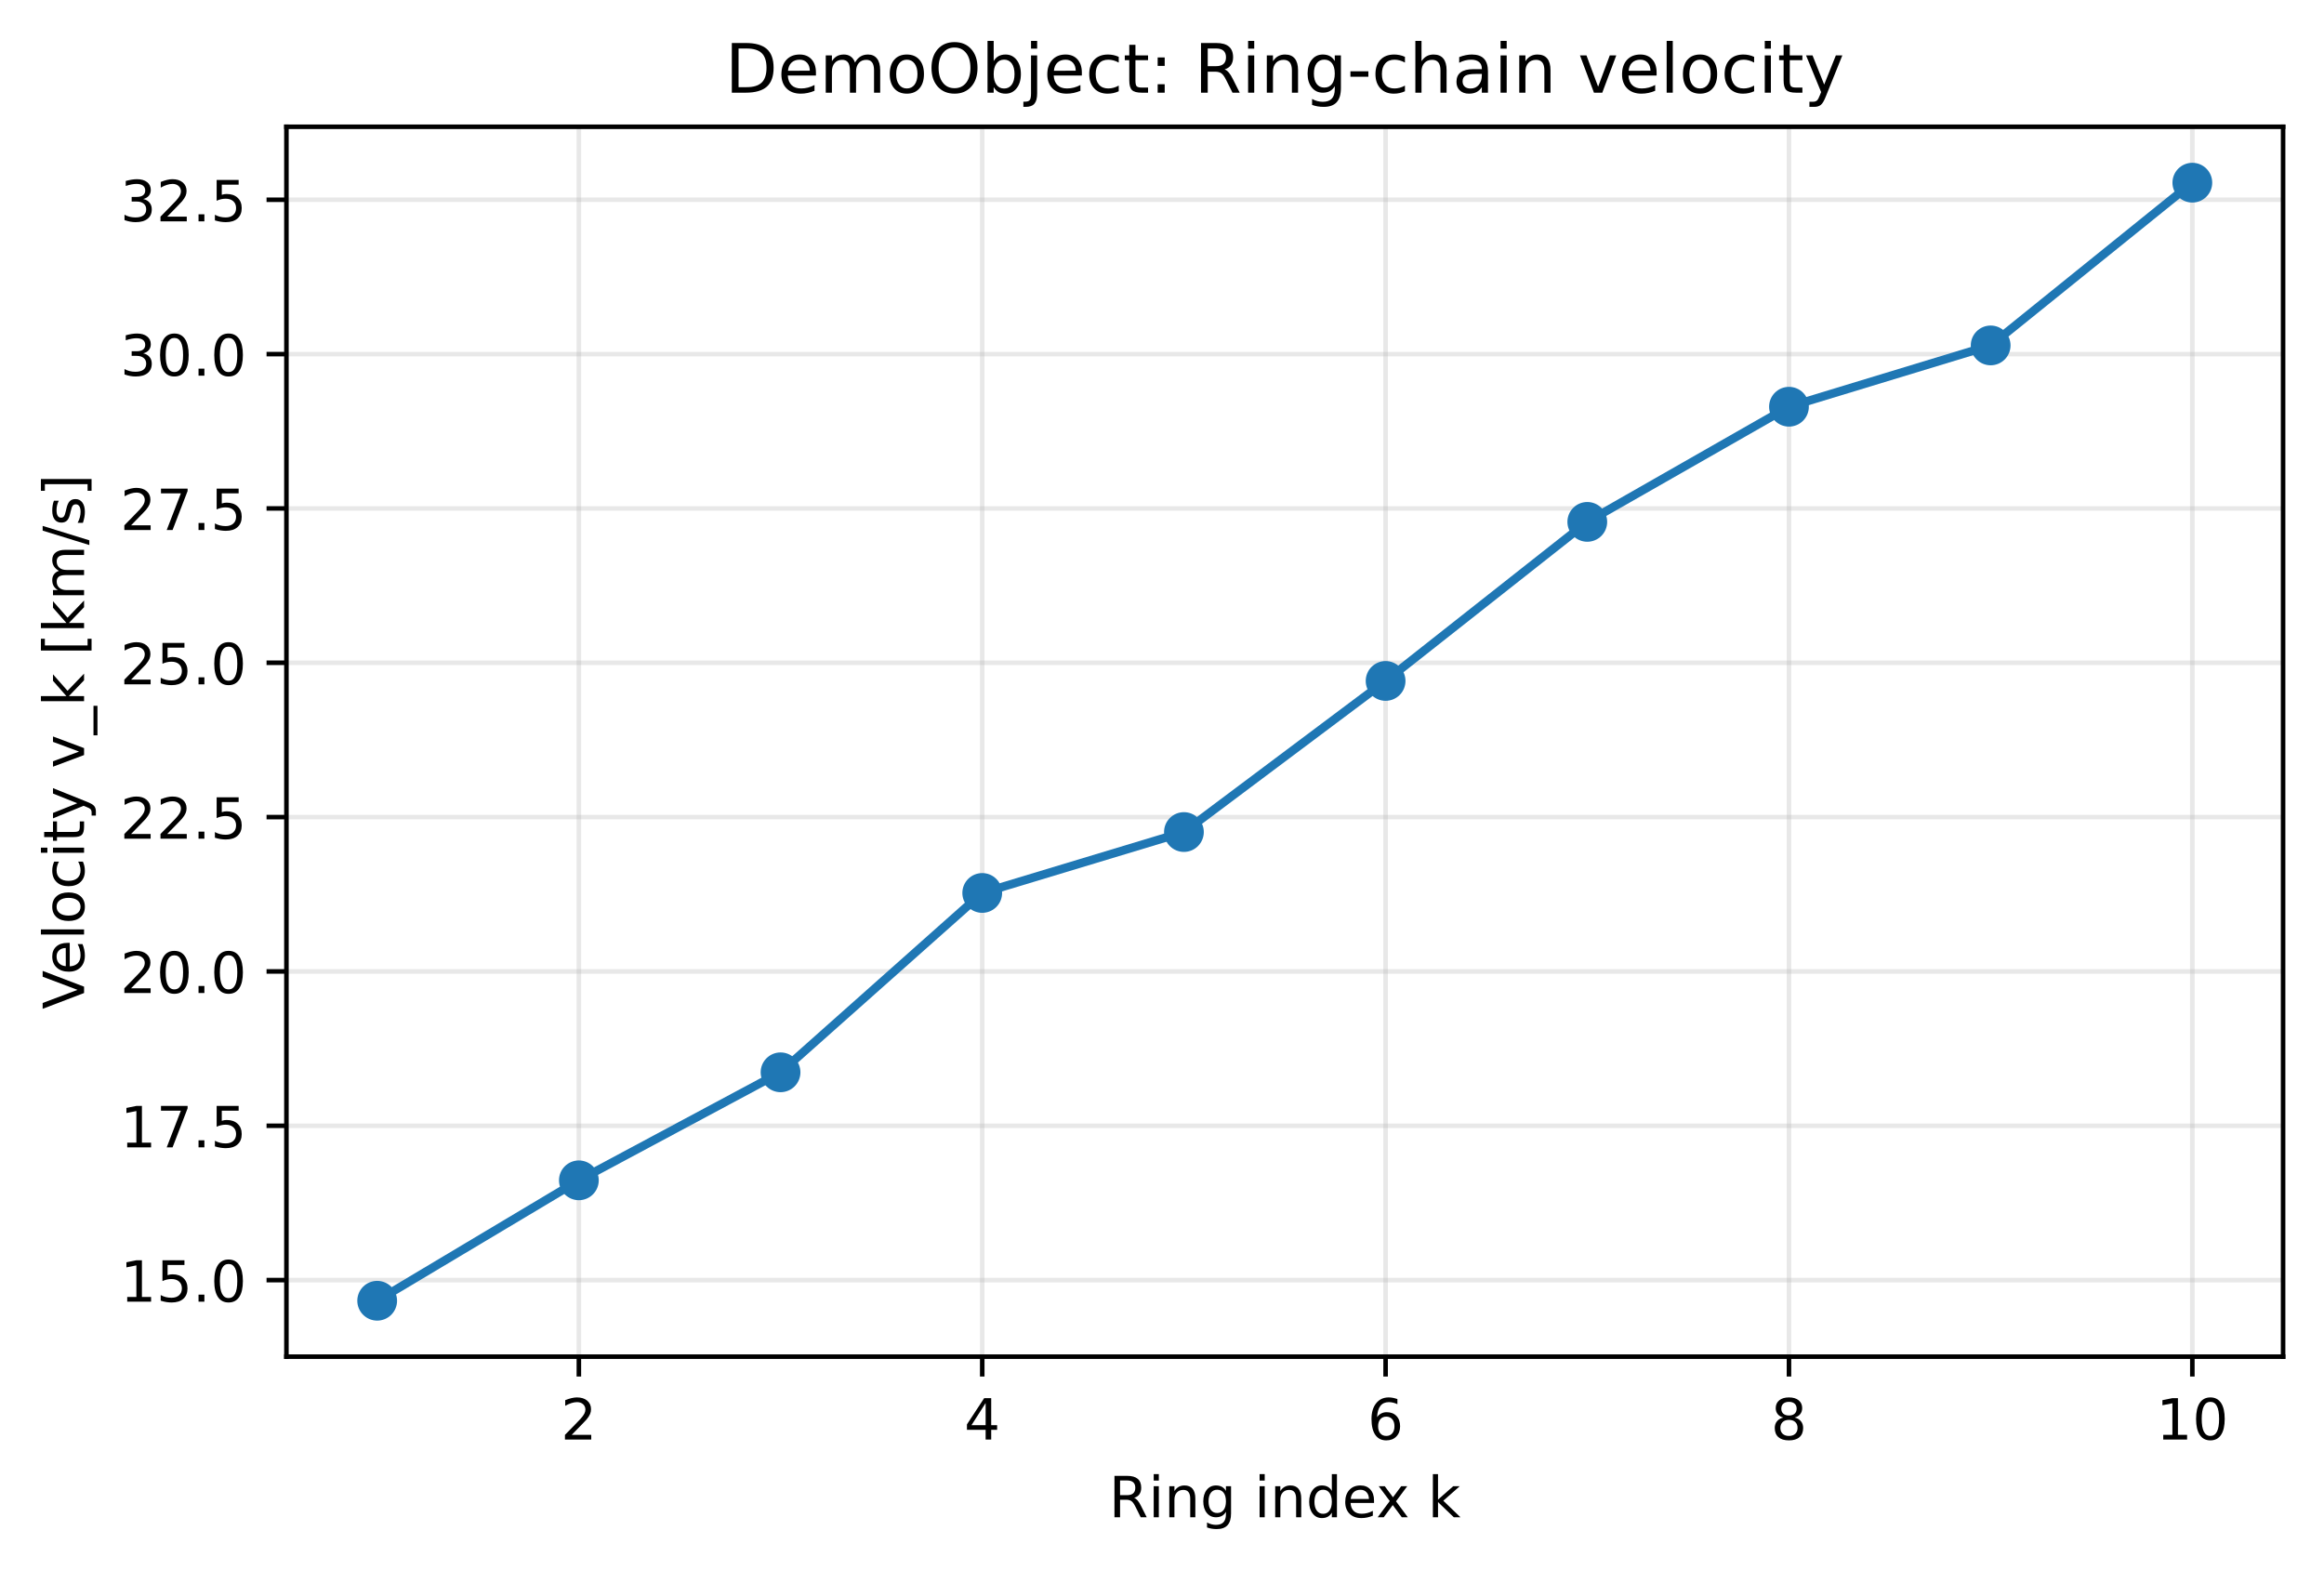
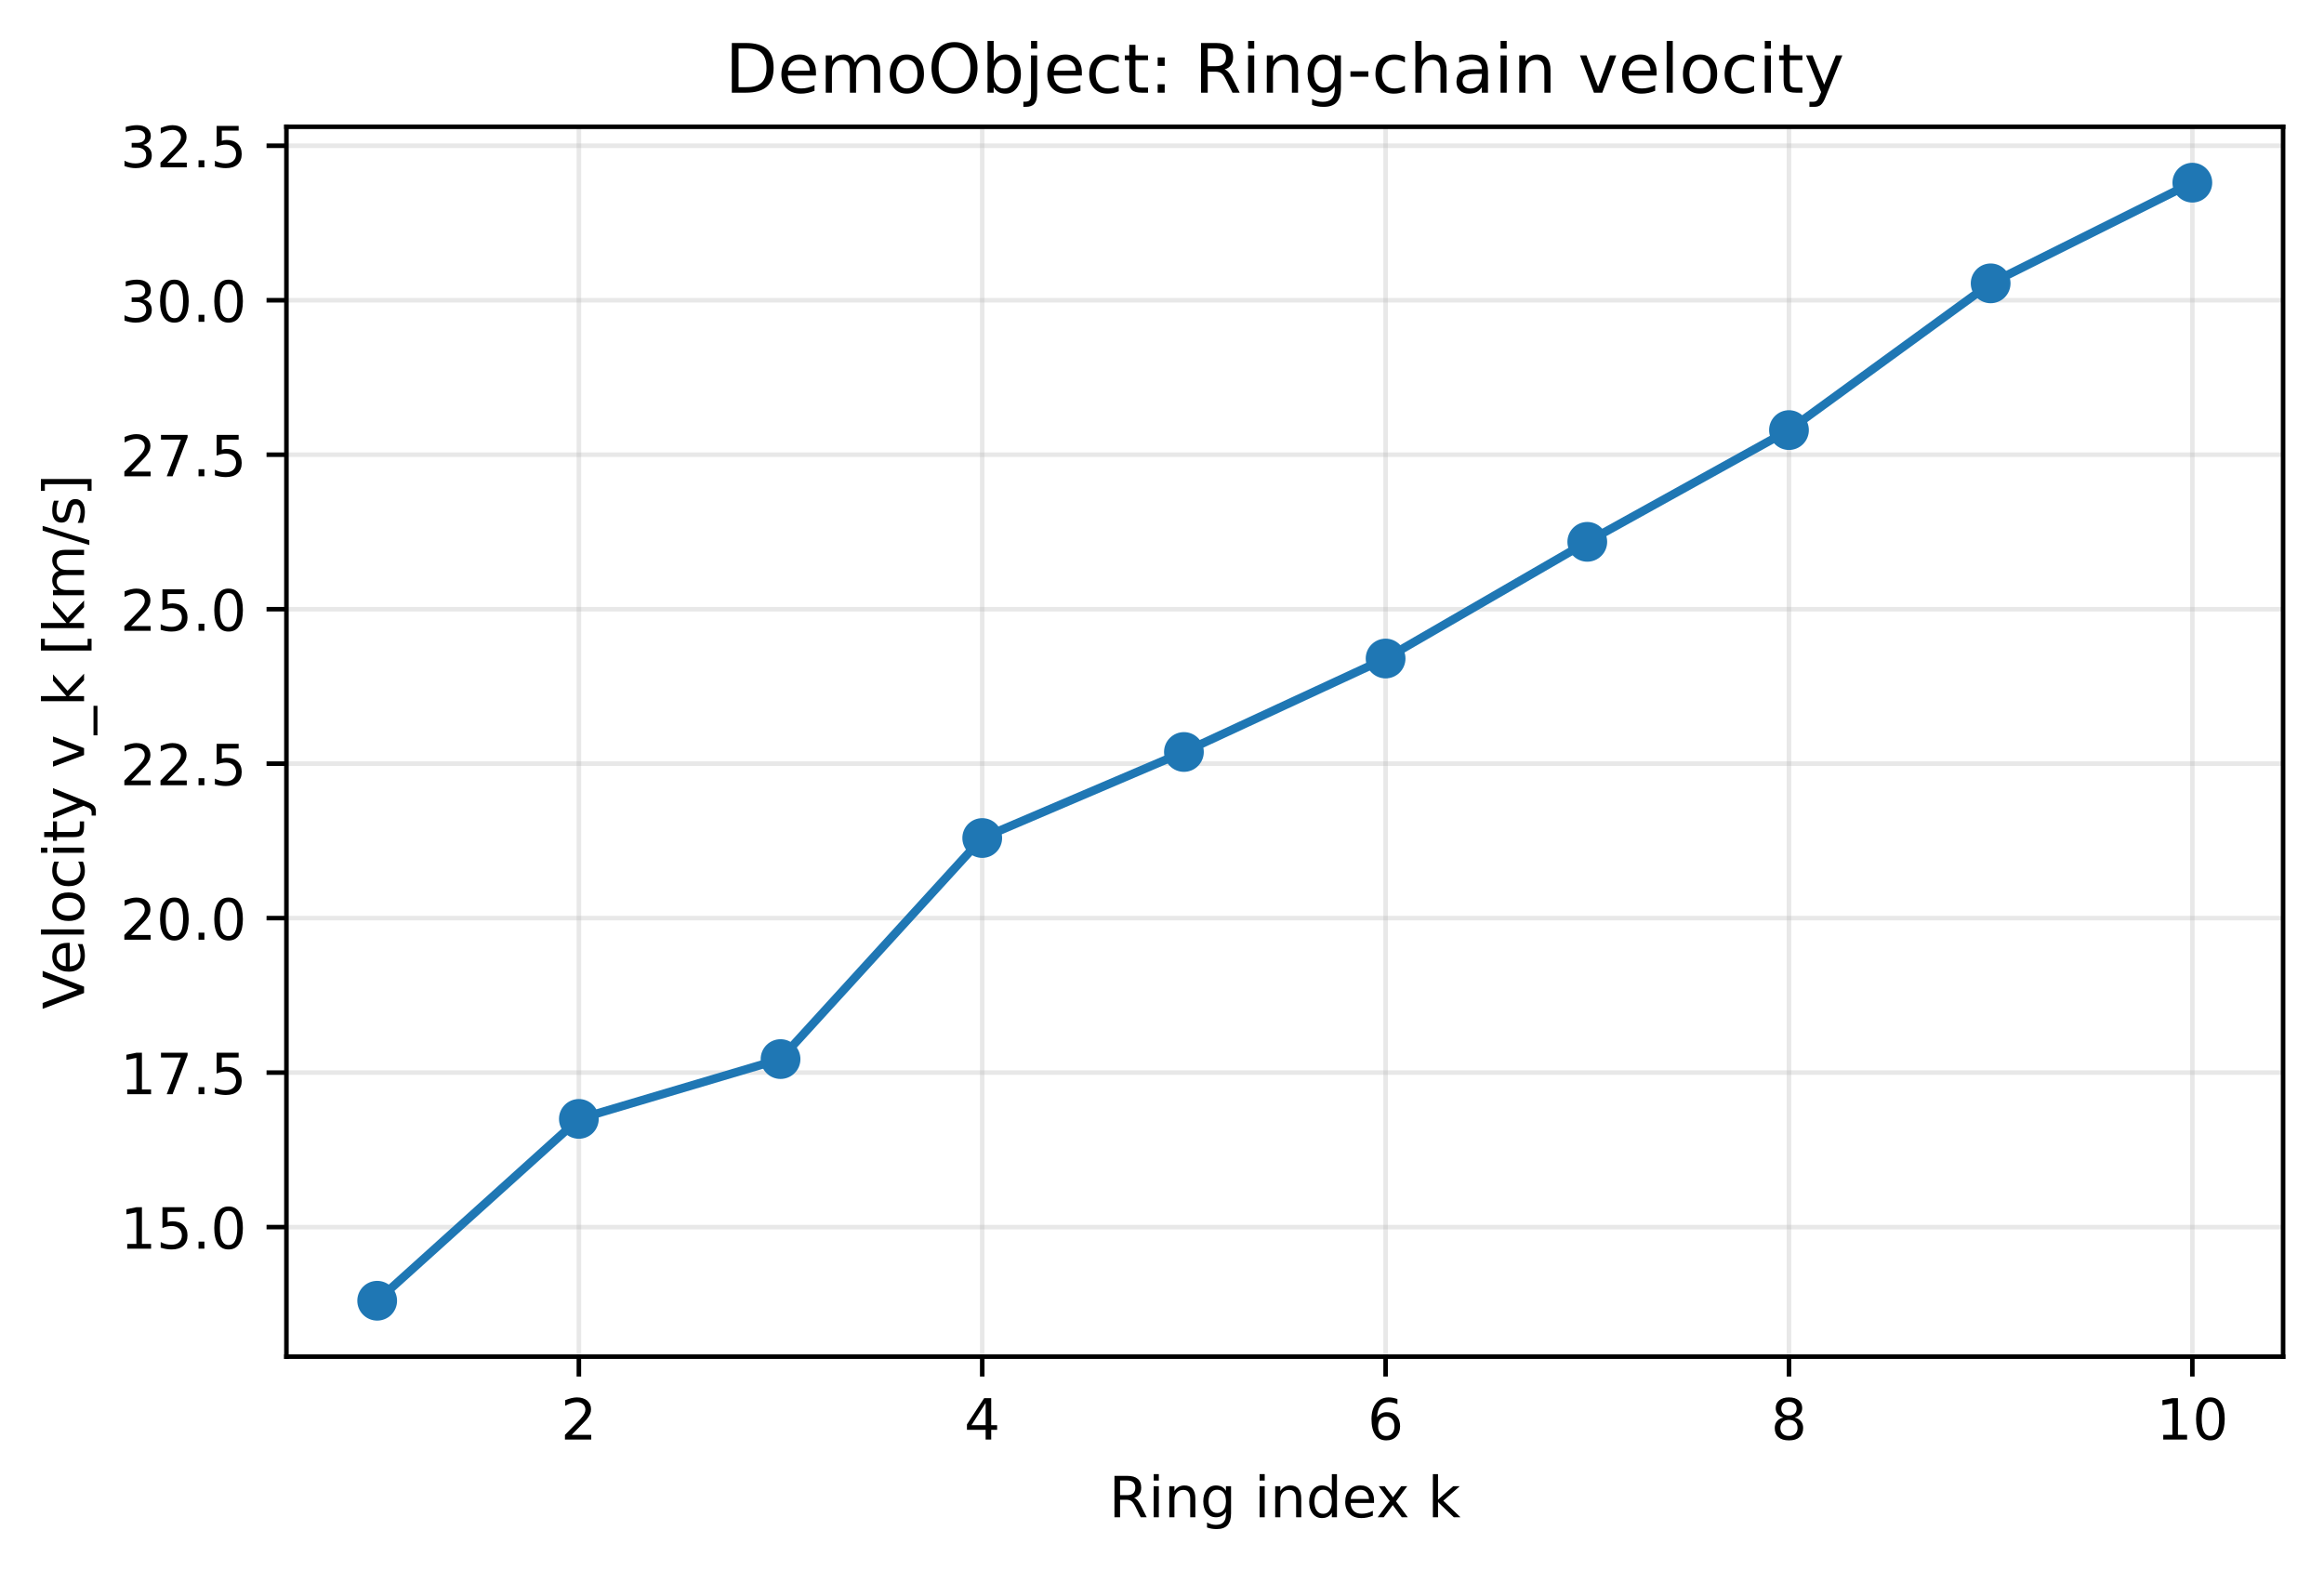
<svg xmlns="http://www.w3.org/2000/svg" xmlns:xlink="http://www.w3.org/1999/xlink" width="409.118pt" height="276.396pt" viewBox="0 0 409.118 276.396" version="1.1">
  <defs>
    <style type="text/css">*{stroke-linejoin: round; stroke-linecap: butt}</style>
  </defs>
  <g id="figure_1">
    <g id="patch_1">
      <path d="M 0 276.396  L 409.118 276.396  L 409.118 0  L 0 0  z " style="fill: #ffffff" />
    </g>
    <g id="axes_1">
      <g id="patch_2">
        <path d="M 50.422 238.84  L 401.918 238.84  L 401.918 22.318  L 50.422 22.318  z " style="fill: #ffffff" />
      </g>
      <g id="matplotlib.axis_1">
        <g id="xtick_1">
          <g id="line2d_1">
-             <path d="M 101.904 238.84  L 101.904 22.318  " clip-path="url(#p1bf264398e)" style="fill: none; stroke: #b0b0b0; stroke-opacity: 0.3; stroke-width: 0.8; stroke-linecap: square" />
+             <path d="M 101.904 238.84  L 101.904 22.318  " clip-path="url(#p5d06580d27)" style="fill: none; stroke: #b0b0b0; stroke-opacity: 0.3; stroke-width: 0.8; stroke-linecap: square" />
          </g>
          <g id="line2d_2">
            <defs>
-               <path id="m120fc970b2" d="M 0 0  L 0 3.5  " style="stroke: #000000; stroke-width: 0.8" />
+               <path id="mce40ce41ca" d="M 0 0  L 0 3.5  " style="stroke: #000000; stroke-width: 0.8" />
            </defs>
            <g>
-               <use xlink:href="#m120fc970b2" x="101.904" y="238.84" style="stroke: #000000; stroke-width: 0.8" />
+               <use xlink:href="#mce40ce41ca" x="101.904" y="238.84" style="stroke: #000000; stroke-width: 0.8" />
            </g>
          </g>
          <g id="text_1">
            <g transform="translate(98.72237 253.4381) scale(0.1 -0.1)">
              <defs>
                <path id="DejaVuSans-32" d="M 1228 531  L 3431 531  L 3431 0  L 469 0  L 469 531  Q 828 903 1448 1529  Q 2069 2156 2228 2338  Q 2531 2678 2651 2914  Q 2772 3150 2772 3378  Q 2772 3750 2511 3984  Q 2250 4219 1831 4219  Q 1534 4219 1204 4116  Q 875 4013 500 3803  L 500 4441  Q 881 4594 1212 4672  Q 1544 4750 1819 4750  Q 2544 4750 2975 4387  Q 3406 4025 3406 3419  Q 3406 3131 3298 2873  Q 3191 2616 2906 2266  Q 2828 2175 2409 1742  Q 1991 1309 1228 531  z " transform="scale(0.015625)" />
              </defs>
              <use xlink:href="#DejaVuSans-32" />
            </g>
          </g>
        </g>
        <g id="xtick_2">
          <g id="line2d_3">
-             <path d="M 172.913 238.84  L 172.913 22.318  " clip-path="url(#p1bf264398e)" style="fill: none; stroke: #b0b0b0; stroke-opacity: 0.3; stroke-width: 0.8; stroke-linecap: square" />
+             <path d="M 172.913 238.84  L 172.913 22.318  " clip-path="url(#p5d06580d27)" style="fill: none; stroke: #b0b0b0; stroke-opacity: 0.3; stroke-width: 0.8; stroke-linecap: square" />
          </g>
          <g id="line2d_4">
            <g>
-               <use xlink:href="#m120fc970b2" x="172.913" y="238.84" style="stroke: #000000; stroke-width: 0.8" />
+               <use xlink:href="#mce40ce41ca" x="172.913" y="238.84" style="stroke: #000000; stroke-width: 0.8" />
            </g>
          </g>
          <g id="text_2">
            <g transform="translate(169.7317 253.4381) scale(0.1 -0.1)">
              <defs>
                <path id="DejaVuSans-34" d="M 2419 4116  L 825 1625  L 2419 1625  L 2419 4116  z M 2253 4666  L 3047 4666  L 3047 1625  L 3713 1625  L 3713 1100  L 3047 1100  L 3047 0  L 2419 0  L 2419 1100  L 313 1100  L 313 1709  L 2253 4666  z " transform="scale(0.015625)" />
              </defs>
              <use xlink:href="#DejaVuSans-34" />
            </g>
          </g>
        </g>
        <g id="xtick_3">
          <g id="line2d_5">
-             <path d="M 243.922 238.84  L 243.922 22.318  " clip-path="url(#p1bf264398e)" style="fill: none; stroke: #b0b0b0; stroke-opacity: 0.3; stroke-width: 0.8; stroke-linecap: square" />
+             <path d="M 243.922 238.84  L 243.922 22.318  " clip-path="url(#p5d06580d27)" style="fill: none; stroke: #b0b0b0; stroke-opacity: 0.3; stroke-width: 0.8; stroke-linecap: square" />
          </g>
          <g id="line2d_6">
            <g>
-               <use xlink:href="#m120fc970b2" x="243.922" y="238.84" style="stroke: #000000; stroke-width: 0.8" />
+               <use xlink:href="#mce40ce41ca" x="243.922" y="238.84" style="stroke: #000000; stroke-width: 0.8" />
            </g>
          </g>
          <g id="text_3">
            <g transform="translate(240.741 253.4381) scale(0.1 -0.1)">
              <defs>
                <path id="DejaVuSans-36" d="M 2113 2584  Q 1688 2584 1439 2293  Q 1191 2003 1191 1497  Q 1191 994 1439 701  Q 1688 409 2113 409  Q 2538 409 2786 701  Q 3034 994 3034 1497  Q 3034 2003 2786 2293  Q 2538 2584 2113 2584  z M 3366 4563  L 3366 3988  Q 3128 4100 2886 4159  Q 2644 4219 2406 4219  Q 1781 4219 1451 3797  Q 1122 3375 1075 2522  Q 1259 2794 1537 2939  Q 1816 3084 2150 3084  Q 2853 3084 3261 2657  Q 3669 2231 3669 1497  Q 3669 778 3244 343  Q 2819 -91 2113 -91  Q 1303 -91 875 529  Q 447 1150 447 2328  Q 447 3434 972 4092  Q 1497 4750 2381 4750  Q 2619 4750 2861 4703  Q 3103 4656 3366 4563  z " transform="scale(0.015625)" />
              </defs>
              <use xlink:href="#DejaVuSans-36" />
            </g>
          </g>
        </g>
        <g id="xtick_4">
          <g id="line2d_7">
-             <path d="M 314.932 238.84  L 314.932 22.318  " clip-path="url(#p1bf264398e)" style="fill: none; stroke: #b0b0b0; stroke-opacity: 0.3; stroke-width: 0.8; stroke-linecap: square" />
+             <path d="M 314.932 238.84  L 314.932 22.318  " clip-path="url(#p5d06580d27)" style="fill: none; stroke: #b0b0b0; stroke-opacity: 0.3; stroke-width: 0.8; stroke-linecap: square" />
          </g>
          <g id="line2d_8">
            <g>
-               <use xlink:href="#m120fc970b2" x="314.932" y="238.84" style="stroke: #000000; stroke-width: 0.8" />
+               <use xlink:href="#mce40ce41ca" x="314.932" y="238.84" style="stroke: #000000; stroke-width: 0.8" />
            </g>
          </g>
          <g id="text_4">
            <g transform="translate(311.7503 253.4381) scale(0.1 -0.1)">
              <defs>
                <path id="DejaVuSans-38" d="M 2034 2216  Q 1584 2216 1326 1975  Q 1069 1734 1069 1313  Q 1069 891 1326 650  Q 1584 409 2034 409  Q 2484 409 2743 651  Q 3003 894 3003 1313  Q 3003 1734 2745 1975  Q 2488 2216 2034 2216  z M 1403 2484  Q 997 2584 770 2862  Q 544 3141 544 3541  Q 544 4100 942 4425  Q 1341 4750 2034 4750  Q 2731 4750 3128 4425  Q 3525 4100 3525 3541  Q 3525 3141 3298 2862  Q 3072 2584 2669 2484  Q 3125 2378 3379 2068  Q 3634 1759 3634 1313  Q 3634 634 3220 271  Q 2806 -91 2034 -91  Q 1263 -91 848 271  Q 434 634 434 1313  Q 434 1759 690 2068  Q 947 2378 1403 2484  z M 1172 3481  Q 1172 3119 1398 2916  Q 1625 2713 2034 2713  Q 2441 2713 2670 2916  Q 2900 3119 2900 3481  Q 2900 3844 2670 4047  Q 2441 4250 2034 4250  Q 1625 4250 1398 4047  Q 1172 3844 1172 3481  z " transform="scale(0.015625)" />
              </defs>
              <use xlink:href="#DejaVuSans-38" />
            </g>
          </g>
        </g>
        <g id="xtick_5">
          <g id="line2d_9">
-             <path d="M 385.941 238.84  L 385.941 22.318  " clip-path="url(#p1bf264398e)" style="fill: none; stroke: #b0b0b0; stroke-opacity: 0.3; stroke-width: 0.8; stroke-linecap: square" />
+             <path d="M 385.941 238.84  L 385.941 22.318  " clip-path="url(#p5d06580d27)" style="fill: none; stroke: #b0b0b0; stroke-opacity: 0.3; stroke-width: 0.8; stroke-linecap: square" />
          </g>
          <g id="line2d_10">
            <g>
-               <use xlink:href="#m120fc970b2" x="385.941" y="238.84" style="stroke: #000000; stroke-width: 0.8" />
+               <use xlink:href="#mce40ce41ca" x="385.941" y="238.84" style="stroke: #000000; stroke-width: 0.8" />
            </g>
          </g>
          <g id="text_5">
            <g transform="translate(379.5783 253.4381) scale(0.1 -0.1)">
              <defs>
                <path id="DejaVuSans-31" d="M 794 531  L 1825 531  L 1825 4091  L 703 3866  L 703 4441  L 1819 4666  L 2450 4666  L 2450 531  L 3481 531  L 3481 0  L 794 0  L 794 531  z " transform="scale(0.015625)" />
                <path id="DejaVuSans-30" d="M 2034 4250  Q 1547 4250 1301 3770  Q 1056 3291 1056 2328  Q 1056 1369 1301 889  Q 1547 409 2034 409  Q 2525 409 2770 889  Q 3016 1369 3016 2328  Q 3016 3291 2770 3770  Q 2525 4250 2034 4250  z M 2034 4750  Q 2819 4750 3233 4129  Q 3647 3509 3647 2328  Q 3647 1150 3233 529  Q 2819 -91 2034 -91  Q 1250 -91 836 529  Q 422 1150 422 2328  Q 422 3509 836 4129  Q 1250 4750 2034 4750  z " transform="scale(0.015625)" />
              </defs>
              <use xlink:href="#DejaVuSans-31" />
              <use xlink:href="#DejaVuSans-30" transform="translate(63.62305 0)" />
            </g>
          </g>
        </g>
        <g id="text_6">
          <g transform="translate(195.2098 267.1163) scale(0.1 -0.1)">
            <defs>
              <path id="DejaVuSans-52" d="M 2841 2188  Q 3044 2119 3236 1894  Q 3428 1669 3622 1275  L 4263 0  L 3584 0  L 2988 1197  Q 2756 1666 2539 1819  Q 2322 1972 1947 1972  L 1259 1972  L 1259 0  L 628 0  L 628 4666  L 2053 4666  Q 2853 4666 3247 4331  Q 3641 3997 3641 3322  Q 3641 2881 3436 2590  Q 3231 2300 2841 2188  z M 1259 4147  L 1259 2491  L 2053 2491  Q 2509 2491 2742 2702  Q 2975 2913 2975 3322  Q 2975 3731 2742 3939  Q 2509 4147 2053 4147  L 1259 4147  z " transform="scale(0.015625)" />
              <path id="DejaVuSans-69" d="M 603 3500  L 1178 3500  L 1178 0  L 603 0  L 603 3500  z M 603 4863  L 1178 4863  L 1178 4134  L 603 4134  L 603 4863  z " transform="scale(0.015625)" />
              <path id="DejaVuSans-6e" d="M 3513 2113  L 3513 0  L 2938 0  L 2938 2094  Q 2938 2591 2744 2837  Q 2550 3084 2163 3084  Q 1697 3084 1428 2787  Q 1159 2491 1159 1978  L 1159 0  L 581 0  L 581 3500  L 1159 3500  L 1159 2956  Q 1366 3272 1645 3428  Q 1925 3584 2291 3584  Q 2894 3584 3203 3211  Q 3513 2838 3513 2113  z " transform="scale(0.015625)" />
              <path id="DejaVuSans-67" d="M 2906 1791  Q 2906 2416 2648 2759  Q 2391 3103 1925 3103  Q 1463 3103 1205 2759  Q 947 2416 947 1791  Q 947 1169 1205 825  Q 1463 481 1925 481  Q 2391 481 2648 825  Q 2906 1169 2906 1791  z M 3481 434  Q 3481 -459 3084 -895  Q 2688 -1331 1869 -1331  Q 1566 -1331 1297 -1286  Q 1028 -1241 775 -1147  L 775 -588  Q 1028 -725 1275 -790  Q 1522 -856 1778 -856  Q 2344 -856 2625 -561  Q 2906 -266 2906 331  L 2906 616  Q 2728 306 2450 153  Q 2172 0 1784 0  Q 1141 0 747 490  Q 353 981 353 1791  Q 353 2603 747 3093  Q 1141 3584 1784 3584  Q 2172 3584 2450 3431  Q 2728 3278 2906 2969  L 2906 3500  L 3481 3500  L 3481 434  z " transform="scale(0.015625)" />
              <path id="DejaVuSans-20" transform="scale(0.015625)" />
              <path id="DejaVuSans-64" d="M 2906 2969  L 2906 4863  L 3481 4863  L 3481 0  L 2906 0  L 2906 525  Q 2725 213 2448 61  Q 2172 -91 1784 -91  Q 1150 -91 751 415  Q 353 922 353 1747  Q 353 2572 751 3078  Q 1150 3584 1784 3584  Q 2172 3584 2448 3432  Q 2725 3281 2906 2969  z M 947 1747  Q 947 1113 1208 752  Q 1469 391 1925 391  Q 2381 391 2643 752  Q 2906 1113 2906 1747  Q 2906 2381 2643 2742  Q 2381 3103 1925 3103  Q 1469 3103 1208 2742  Q 947 2381 947 1747  z " transform="scale(0.015625)" />
              <path id="DejaVuSans-65" d="M 3597 1894  L 3597 1613  L 953 1613  Q 991 1019 1311 708  Q 1631 397 2203 397  Q 2534 397 2845 478  Q 3156 559 3463 722  L 3463 178  Q 3153 47 2828 -22  Q 2503 -91 2169 -91  Q 1331 -91 842 396  Q 353 884 353 1716  Q 353 2575 817 3079  Q 1281 3584 2069 3584  Q 2775 3584 3186 3129  Q 3597 2675 3597 1894  z M 3022 2063  Q 3016 2534 2758 2815  Q 2500 3097 2075 3097  Q 1594 3097 1305 2825  Q 1016 2553 972 2059  L 3022 2063  z " transform="scale(0.015625)" />
              <path id="DejaVuSans-78" d="M 3513 3500  L 2247 1797  L 3578 0  L 2900 0  L 1881 1375  L 863 0  L 184 0  L 1544 1831  L 300 3500  L 978 3500  L 1906 2253  L 2834 3500  L 3513 3500  z " transform="scale(0.015625)" />
              <path id="DejaVuSans-6b" d="M 581 4863  L 1159 4863  L 1159 1991  L 2875 3500  L 3609 3500  L 1753 1863  L 3688 0  L 2938 0  L 1159 1709  L 1159 0  L 581 0  L 581 4863  z " transform="scale(0.015625)" />
            </defs>
            <use xlink:href="#DejaVuSans-52" />
            <use xlink:href="#DejaVuSans-69" transform="translate(69.48242 0)" />
            <use xlink:href="#DejaVuSans-6e" transform="translate(97.26562 0)" />
            <use xlink:href="#DejaVuSans-67" transform="translate(160.6445 0)" />
            <use xlink:href="#DejaVuSans-20" transform="translate(224.1211 0)" />
            <use xlink:href="#DejaVuSans-69" transform="translate(255.9082 0)" />
            <use xlink:href="#DejaVuSans-6e" transform="translate(283.6914 0)" />
            <use xlink:href="#DejaVuSans-64" transform="translate(347.0703 0)" />
            <use xlink:href="#DejaVuSans-65" transform="translate(410.5469 0)" />
            <use xlink:href="#DejaVuSans-78" transform="translate(470.3203 0)" />
            <use xlink:href="#DejaVuSans-20" transform="translate(529.5 0)" />
            <use xlink:href="#DejaVuSans-6b" transform="translate(561.2871 0)" />
          </g>
        </g>
      </g>
      <g id="matplotlib.axis_2">
        <g id="ytick_1">
          <g id="line2d_11">
-             <path d="M 50.422 225.363  L 401.918 225.363  " clip-path="url(#p1bf264398e)" style="fill: none; stroke: #b0b0b0; stroke-opacity: 0.3; stroke-width: 0.8; stroke-linecap: square" />
+             <path d="M 50.422 216.028  L 401.918 216.028  " clip-path="url(#p5d06580d27)" style="fill: none; stroke: #b0b0b0; stroke-opacity: 0.3; stroke-width: 0.8; stroke-linecap: square" />
          </g>
          <g id="line2d_12">
            <defs>
-               <path id="m2bdbac90ac" d="M 0 0  L -3.5 0  " style="stroke: #000000; stroke-width: 0.8" />
+               <path id="m3521c5f8e8" d="M 0 0  L -3.5 0  " style="stroke: #000000; stroke-width: 0.8" />
            </defs>
            <g>
-               <use xlink:href="#m2bdbac90ac" x="50.422" y="225.363" style="stroke: #000000; stroke-width: 0.8" />
+               <use xlink:href="#m3521c5f8e8" x="50.422" y="216.028" style="stroke: #000000; stroke-width: 0.8" />
            </g>
          </g>
          <g id="text_7">
-             <g transform="translate(21.15625 229.1623) scale(0.1 -0.1)">
+             <g transform="translate(21.15625 219.8272) scale(0.1 -0.1)">
              <defs>
                <path id="DejaVuSans-35" d="M 691 4666  L 3169 4666  L 3169 4134  L 1269 4134  L 1269 2991  Q 1406 3038 1543 3061  Q 1681 3084 1819 3084  Q 2600 3084 3056 2656  Q 3513 2228 3513 1497  Q 3513 744 3044 326  Q 2575 -91 1722 -91  Q 1428 -91 1123 -41  Q 819 9 494 109  L 494 744  Q 775 591 1075 516  Q 1375 441 1709 441  Q 2250 441 2565 725  Q 2881 1009 2881 1497  Q 2881 1984 2565 2268  Q 2250 2553 1709 2553  Q 1456 2553 1204 2497  Q 953 2441 691 2322  L 691 4666  z " transform="scale(0.015625)" />
                <path id="DejaVuSans-2e" d="M 684 794  L 1344 794  L 1344 0  L 684 0  L 684 794  z " transform="scale(0.015625)" />
              </defs>
              <use xlink:href="#DejaVuSans-31" />
              <use xlink:href="#DejaVuSans-35" transform="translate(63.62305 0)" />
              <use xlink:href="#DejaVuSans-2e" transform="translate(127.2461 0)" />
              <use xlink:href="#DejaVuSans-30" transform="translate(159.0332 0)" />
            </g>
          </g>
        </g>
        <g id="ytick_2">
          <g id="line2d_13">
-             <path d="M 50.422 198.193  L 401.918 198.193  " clip-path="url(#p1bf264398e)" style="fill: none; stroke: #b0b0b0; stroke-opacity: 0.3; stroke-width: 0.8; stroke-linecap: square" />
+             <path d="M 50.422 188.833  L 401.918 188.833  " clip-path="url(#p5d06580d27)" style="fill: none; stroke: #b0b0b0; stroke-opacity: 0.3; stroke-width: 0.8; stroke-linecap: square" />
          </g>
          <g id="line2d_14">
            <g>
-               <use xlink:href="#m2bdbac90ac" x="50.422" y="198.193" style="stroke: #000000; stroke-width: 0.8" />
+               <use xlink:href="#m3521c5f8e8" x="50.422" y="188.833" style="stroke: #000000; stroke-width: 0.8" />
            </g>
          </g>
          <g id="text_8">
-             <g transform="translate(21.15625 201.9919) scale(0.1 -0.1)">
+             <g transform="translate(21.15625 192.632) scale(0.1 -0.1)">
              <defs>
                <path id="DejaVuSans-37" d="M 525 4666  L 3525 4666  L 3525 4397  L 1831 0  L 1172 0  L 2766 4134  L 525 4134  L 525 4666  z " transform="scale(0.015625)" />
              </defs>
              <use xlink:href="#DejaVuSans-31" />
              <use xlink:href="#DejaVuSans-37" transform="translate(63.62305 0)" />
              <use xlink:href="#DejaVuSans-2e" transform="translate(127.2461 0)" />
              <use xlink:href="#DejaVuSans-35" transform="translate(159.0332 0)" />
            </g>
          </g>
        </g>
        <g id="ytick_3">
          <g id="line2d_15">
-             <path d="M 50.422 171.022  L 401.918 171.022  " clip-path="url(#p1bf264398e)" style="fill: none; stroke: #b0b0b0; stroke-opacity: 0.3; stroke-width: 0.8; stroke-linecap: square" />
+             <path d="M 50.422 161.637  L 401.918 161.637  " clip-path="url(#p5d06580d27)" style="fill: none; stroke: #b0b0b0; stroke-opacity: 0.3; stroke-width: 0.8; stroke-linecap: square" />
          </g>
          <g id="line2d_16">
            <g>
-               <use xlink:href="#m2bdbac90ac" x="50.422" y="171.022" style="stroke: #000000; stroke-width: 0.8" />
+               <use xlink:href="#m3521c5f8e8" x="50.422" y="161.637" style="stroke: #000000; stroke-width: 0.8" />
            </g>
          </g>
          <g id="text_9">
-             <g transform="translate(21.15625 174.8215) scale(0.1 -0.1)">
+             <g transform="translate(21.15625 165.4367) scale(0.1 -0.1)">
              <use xlink:href="#DejaVuSans-32" />
              <use xlink:href="#DejaVuSans-30" transform="translate(63.62305 0)" />
              <use xlink:href="#DejaVuSans-2e" transform="translate(127.2461 0)" />
              <use xlink:href="#DejaVuSans-30" transform="translate(159.0332 0)" />
            </g>
          </g>
        </g>
        <g id="ytick_4">
          <g id="line2d_17">
-             <path d="M 50.422 143.852  L 401.918 143.852  " clip-path="url(#p1bf264398e)" style="fill: none; stroke: #b0b0b0; stroke-opacity: 0.3; stroke-width: 0.8; stroke-linecap: square" />
+             <path d="M 50.422 134.442  L 401.918 134.442  " clip-path="url(#p5d06580d27)" style="fill: none; stroke: #b0b0b0; stroke-opacity: 0.3; stroke-width: 0.8; stroke-linecap: square" />
          </g>
          <g id="line2d_18">
            <g>
-               <use xlink:href="#m2bdbac90ac" x="50.422" y="143.852" style="stroke: #000000; stroke-width: 0.8" />
+               <use xlink:href="#m3521c5f8e8" x="50.422" y="134.442" style="stroke: #000000; stroke-width: 0.8" />
            </g>
          </g>
          <g id="text_10">
-             <g transform="translate(21.15625 147.6511) scale(0.1 -0.1)">
+             <g transform="translate(21.15625 138.2414) scale(0.1 -0.1)">
              <use xlink:href="#DejaVuSans-32" />
              <use xlink:href="#DejaVuSans-32" transform="translate(63.62305 0)" />
              <use xlink:href="#DejaVuSans-2e" transform="translate(127.2461 0)" />
              <use xlink:href="#DejaVuSans-35" transform="translate(159.0332 0)" />
            </g>
          </g>
        </g>
        <g id="ytick_5">
          <g id="line2d_19">
-             <path d="M 50.422 116.682  L 401.918 116.682  " clip-path="url(#p1bf264398e)" style="fill: none; stroke: #b0b0b0; stroke-opacity: 0.3; stroke-width: 0.8; stroke-linecap: square" />
+             <path d="M 50.422 107.247  L 401.918 107.247  " clip-path="url(#p5d06580d27)" style="fill: none; stroke: #b0b0b0; stroke-opacity: 0.3; stroke-width: 0.8; stroke-linecap: square" />
          </g>
          <g id="line2d_20">
            <g>
-               <use xlink:href="#m2bdbac90ac" x="50.422" y="116.682" style="stroke: #000000; stroke-width: 0.8" />
+               <use xlink:href="#m3521c5f8e8" x="50.422" y="107.247" style="stroke: #000000; stroke-width: 0.8" />
            </g>
          </g>
          <g id="text_11">
-             <g transform="translate(21.15625 120.4807) scale(0.1 -0.1)">
+             <g transform="translate(21.15625 111.0461) scale(0.1 -0.1)">
              <use xlink:href="#DejaVuSans-32" />
              <use xlink:href="#DejaVuSans-35" transform="translate(63.62305 0)" />
              <use xlink:href="#DejaVuSans-2e" transform="translate(127.2461 0)" />
              <use xlink:href="#DejaVuSans-30" transform="translate(159.0332 0)" />
            </g>
          </g>
        </g>
        <g id="ytick_6">
          <g id="line2d_21">
-             <path d="M 50.422 89.511  L 401.918 89.511  " clip-path="url(#p1bf264398e)" style="fill: none; stroke: #b0b0b0; stroke-opacity: 0.3; stroke-width: 0.8; stroke-linecap: square" />
+             <path d="M 50.422 80.052  L 401.918 80.052  " clip-path="url(#p5d06580d27)" style="fill: none; stroke: #b0b0b0; stroke-opacity: 0.3; stroke-width: 0.8; stroke-linecap: square" />
          </g>
          <g id="line2d_22">
            <g>
-               <use xlink:href="#m2bdbac90ac" x="50.422" y="89.511" style="stroke: #000000; stroke-width: 0.8" />
+               <use xlink:href="#m3521c5f8e8" x="50.422" y="80.052" style="stroke: #000000; stroke-width: 0.8" />
            </g>
          </g>
          <g id="text_12">
-             <g transform="translate(21.15625 93.31034) scale(0.1 -0.1)">
+             <g transform="translate(21.15625 83.85084) scale(0.1 -0.1)">
              <use xlink:href="#DejaVuSans-32" />
              <use xlink:href="#DejaVuSans-37" transform="translate(63.62305 0)" />
              <use xlink:href="#DejaVuSans-2e" transform="translate(127.2461 0)" />
              <use xlink:href="#DejaVuSans-35" transform="translate(159.0332 0)" />
            </g>
          </g>
        </g>
        <g id="ytick_7">
          <g id="line2d_23">
-             <path d="M 50.422 62.341  L 401.918 62.341  " clip-path="url(#p1bf264398e)" style="fill: none; stroke: #b0b0b0; stroke-opacity: 0.3; stroke-width: 0.8; stroke-linecap: square" />
+             <path d="M 50.422 52.856  L 401.918 52.856  " clip-path="url(#p5d06580d27)" style="fill: none; stroke: #b0b0b0; stroke-opacity: 0.3; stroke-width: 0.8; stroke-linecap: square" />
          </g>
          <g id="line2d_24">
            <g>
-               <use xlink:href="#m2bdbac90ac" x="50.422" y="62.341" style="stroke: #000000; stroke-width: 0.8" />
+               <use xlink:href="#m3521c5f8e8" x="50.422" y="52.856" style="stroke: #000000; stroke-width: 0.8" />
            </g>
          </g>
          <g id="text_13">
-             <g transform="translate(21.15625 66.13995) scale(0.1 -0.1)">
+             <g transform="translate(21.15625 56.65556) scale(0.1 -0.1)">
              <defs>
                <path id="DejaVuSans-33" d="M 2597 2516  Q 3050 2419 3304 2112  Q 3559 1806 3559 1356  Q 3559 666 3084 287  Q 2609 -91 1734 -91  Q 1441 -91 1130 -33  Q 819 25 488 141  L 488 750  Q 750 597 1062 519  Q 1375 441 1716 441  Q 2309 441 2620 675  Q 2931 909 2931 1356  Q 2931 1769 2642 2001  Q 2353 2234 1838 2234  L 1294 2234  L 1294 2753  L 1863 2753  Q 2328 2753 2575 2939  Q 2822 3125 2822 3475  Q 2822 3834 2567 4026  Q 2313 4219 1838 4219  Q 1578 4219 1281 4162  Q 984 4106 628 3988  L 628 4550  Q 988 4650 1302 4700  Q 1616 4750 1894 4750  Q 2613 4750 3031 4423  Q 3450 4097 3450 3541  Q 3450 3153 3228 2886  Q 3006 2619 2597 2516  z " transform="scale(0.015625)" />
              </defs>
              <use xlink:href="#DejaVuSans-33" />
              <use xlink:href="#DejaVuSans-30" transform="translate(63.62305 0)" />
              <use xlink:href="#DejaVuSans-2e" transform="translate(127.2461 0)" />
              <use xlink:href="#DejaVuSans-30" transform="translate(159.0332 0)" />
            </g>
          </g>
        </g>
        <g id="ytick_8">
          <g id="line2d_25">
-             <path d="M 50.422 35.17  L 401.918 35.17  " clip-path="url(#p1bf264398e)" style="fill: none; stroke: #b0b0b0; stroke-opacity: 0.3; stroke-width: 0.8; stroke-linecap: square" />
+             <path d="M 50.422 25.661  L 401.918 25.661  " clip-path="url(#p5d06580d27)" style="fill: none; stroke: #b0b0b0; stroke-opacity: 0.3; stroke-width: 0.8; stroke-linecap: square" />
          </g>
          <g id="line2d_26">
            <g>
-               <use xlink:href="#m2bdbac90ac" x="50.422" y="35.17" style="stroke: #000000; stroke-width: 0.8" />
+               <use xlink:href="#m3521c5f8e8" x="50.422" y="25.661" style="stroke: #000000; stroke-width: 0.8" />
            </g>
          </g>
          <g id="text_14">
-             <g transform="translate(21.15625 38.96955) scale(0.1 -0.1)">
+             <g transform="translate(21.15625 29.46028) scale(0.1 -0.1)">
              <use xlink:href="#DejaVuSans-33" />
              <use xlink:href="#DejaVuSans-32" transform="translate(63.62305 0)" />
              <use xlink:href="#DejaVuSans-2e" transform="translate(127.2461 0)" />
              <use xlink:href="#DejaVuSans-35" transform="translate(159.0332 0)" />
            </g>
          </g>
        </g>
        <g id="text_15">
          <g transform="translate(14.79844 177.6836) rotate(-90) scale(0.1 -0.1)">
            <defs>
              <path id="DejaVuSans-56" d="M 1831 0  L 50 4666  L 709 4666  L 2188 738  L 3669 4666  L 4325 4666  L 2547 0  L 1831 0  z " transform="scale(0.015625)" />
              <path id="DejaVuSans-6c" d="M 603 4863  L 1178 4863  L 1178 0  L 603 0  L 603 4863  z " transform="scale(0.015625)" />
              <path id="DejaVuSans-6f" d="M 1959 3097  Q 1497 3097 1228 2736  Q 959 2375 959 1747  Q 959 1119 1226 758  Q 1494 397 1959 397  Q 2419 397 2687 759  Q 2956 1122 2956 1747  Q 2956 2369 2687 2733  Q 2419 3097 1959 3097  z M 1959 3584  Q 2709 3584 3137 3096  Q 3566 2609 3566 1747  Q 3566 888 3137 398  Q 2709 -91 1959 -91  Q 1206 -91 779 398  Q 353 888 353 1747  Q 353 2609 779 3096  Q 1206 3584 1959 3584  z " transform="scale(0.015625)" />
              <path id="DejaVuSans-63" d="M 3122 3366  L 3122 2828  Q 2878 2963 2633 3030  Q 2388 3097 2138 3097  Q 1578 3097 1268 2742  Q 959 2388 959 1747  Q 959 1106 1268 751  Q 1578 397 2138 397  Q 2388 397 2633 464  Q 2878 531 3122 666  L 3122 134  Q 2881 22 2623 -34  Q 2366 -91 2075 -91  Q 1284 -91 818 406  Q 353 903 353 1747  Q 353 2603 823 3093  Q 1294 3584 2113 3584  Q 2378 3584 2631 3529  Q 2884 3475 3122 3366  z " transform="scale(0.015625)" />
              <path id="DejaVuSans-74" d="M 1172 4494  L 1172 3500  L 2356 3500  L 2356 3053  L 1172 3053  L 1172 1153  Q 1172 725 1289 603  Q 1406 481 1766 481  L 2356 481  L 2356 0  L 1766 0  Q 1100 0 847 248  Q 594 497 594 1153  L 594 3053  L 172 3053  L 172 3500  L 594 3500  L 594 4494  L 1172 4494  z " transform="scale(0.015625)" />
              <path id="DejaVuSans-79" d="M 2059 -325  Q 1816 -950 1584 -1140  Q 1353 -1331 966 -1331  L 506 -1331  L 506 -850  L 844 -850  Q 1081 -850 1212 -737  Q 1344 -625 1503 -206  L 1606 56  L 191 3500  L 800 3500  L 1894 763  L 2988 3500  L 3597 3500  L 2059 -325  z " transform="scale(0.015625)" />
              <path id="DejaVuSans-76" d="M 191 3500  L 800 3500  L 1894 563  L 2988 3500  L 3597 3500  L 2284 0  L 1503 0  L 191 3500  z " transform="scale(0.015625)" />
              <path id="DejaVuSans-5f" d="M 3263 -1063  L 3263 -1509  L -63 -1509  L -63 -1063  L 3263 -1063  z " transform="scale(0.015625)" />
              <path id="DejaVuSans-5b" d="M 550 4863  L 1875 4863  L 1875 4416  L 1125 4416  L 1125 -397  L 1875 -397  L 1875 -844  L 550 -844  L 550 4863  z " transform="scale(0.015625)" />
              <path id="DejaVuSans-6d" d="M 3328 2828  Q 3544 3216 3844 3400  Q 4144 3584 4550 3584  Q 5097 3584 5394 3201  Q 5691 2819 5691 2113  L 5691 0  L 5113 0  L 5113 2094  Q 5113 2597 4934 2840  Q 4756 3084 4391 3084  Q 3944 3084 3684 2787  Q 3425 2491 3425 1978  L 3425 0  L 2847 0  L 2847 2094  Q 2847 2600 2669 2842  Q 2491 3084 2119 3084  Q 1678 3084 1418 2786  Q 1159 2488 1159 1978  L 1159 0  L 581 0  L 581 3500  L 1159 3500  L 1159 2956  Q 1356 3278 1631 3431  Q 1906 3584 2284 3584  Q 2666 3584 2933 3390  Q 3200 3197 3328 2828  z " transform="scale(0.015625)" />
              <path id="DejaVuSans-2f" d="M 1625 4666  L 2156 4666  L 531 -594  L 0 -594  L 1625 4666  z " transform="scale(0.015625)" />
              <path id="DejaVuSans-73" d="M 2834 3397  L 2834 2853  Q 2591 2978 2328 3040  Q 2066 3103 1784 3103  Q 1356 3103 1142 2972  Q 928 2841 928 2578  Q 928 2378 1081 2264  Q 1234 2150 1697 2047  L 1894 2003  Q 2506 1872 2764 1633  Q 3022 1394 3022 966  Q 3022 478 2636 193  Q 2250 -91 1575 -91  Q 1294 -91 989 -36  Q 684 19 347 128  L 347 722  Q 666 556 975 473  Q 1284 391 1588 391  Q 1994 391 2212 530  Q 2431 669 2431 922  Q 2431 1156 2273 1281  Q 2116 1406 1581 1522  L 1381 1569  Q 847 1681 609 1914  Q 372 2147 372 2553  Q 372 3047 722 3315  Q 1072 3584 1716 3584  Q 2034 3584 2315 3537  Q 2597 3491 2834 3397  z " transform="scale(0.015625)" />
              <path id="DejaVuSans-5d" d="M 1947 4863  L 1947 -844  L 622 -844  L 622 -397  L 1369 -397  L 1369 4416  L 622 4416  L 622 4863  L 1947 4863  z " transform="scale(0.015625)" />
            </defs>
            <use xlink:href="#DejaVuSans-56" />
            <use xlink:href="#DejaVuSans-65" transform="translate(60.6582 0)" />
            <use xlink:href="#DejaVuSans-6c" transform="translate(122.1816 0)" />
            <use xlink:href="#DejaVuSans-6f" transform="translate(149.9648 0)" />
            <use xlink:href="#DejaVuSans-63" transform="translate(211.1465 0)" />
            <use xlink:href="#DejaVuSans-69" transform="translate(266.127 0)" />
            <use xlink:href="#DejaVuSans-74" transform="translate(293.9102 0)" />
            <use xlink:href="#DejaVuSans-79" transform="translate(333.1191 0)" />
            <use xlink:href="#DejaVuSans-20" transform="translate(392.2988 0)" />
            <use xlink:href="#DejaVuSans-76" transform="translate(424.0859 0)" />
            <use xlink:href="#DejaVuSans-5f" transform="translate(483.2656 0)" />
            <use xlink:href="#DejaVuSans-6b" transform="translate(533.2656 0)" />
            <use xlink:href="#DejaVuSans-20" transform="translate(591.1758 0)" />
            <use xlink:href="#DejaVuSans-5b" transform="translate(622.9629 0)" />
            <use xlink:href="#DejaVuSans-6b" transform="translate(661.9766 0)" />
            <use xlink:href="#DejaVuSans-6d" transform="translate(719.8867 0)" />
            <use xlink:href="#DejaVuSans-2f" transform="translate(817.2988 0)" />
            <use xlink:href="#DejaVuSans-73" transform="translate(850.9902 0)" />
            <use xlink:href="#DejaVuSans-5d" transform="translate(903.0898 0)" />
          </g>
        </g>
      </g>
      <g id="line2d_27">
-         <path d="M 66.399 228.998  L 101.904 207.798  L 137.408 188.782  L 172.913 157.206  L 208.418 146.482  L 243.922 119.881  L 279.427 91.877  L 314.932 71.605  L 350.436 60.81  L 385.941 32.16  " clip-path="url(#p1bf264398e)" style="fill: none; stroke: #1f77b4; stroke-width: 1.5; stroke-linecap: square" />
+         <path d="M 66.399 228.998  L 101.904 196.984  L 137.408 186.452  L 172.913 147.535  L 208.418 132.388  L 243.922 115.934  L 279.427 95.391  L 314.932 75.718  L 350.436 49.883  L 385.941 32.16  " clip-path="url(#p5d06580d27)" style="fill: none; stroke: #1f77b4; stroke-width: 1.5; stroke-linecap: square" />
        <defs>
-           <path id="m88b4f18a16" d="M 0 3  C 0.796 3 1.559 2.684 2.121 2.121  C 2.684 1.559 3 0.796 3 0  C 3 -0.796 2.684 -1.559 2.121 -2.121  C 1.559 -2.684 0.796 -3 0 -3  C -0.796 -3 -1.559 -2.684 -2.121 -2.121  C -2.684 -1.559 -3 -0.796 -3 0  C -3 0.796 -2.684 1.559 -2.121 2.121  C -1.559 2.684 -0.796 3 0 3  z " style="stroke: #1f77b4" />
+           <path id="m9fee1500f1" d="M 0 3  C 0.796 3 1.559 2.684 2.121 2.121  C 2.684 1.559 3 0.796 3 0  C 3 -0.796 2.684 -1.559 2.121 -2.121  C 1.559 -2.684 0.796 -3 0 -3  C -0.796 -3 -1.559 -2.684 -2.121 -2.121  C -2.684 -1.559 -3 -0.796 -3 0  C -3 0.796 -2.684 1.559 -2.121 2.121  C -1.559 2.684 -0.796 3 0 3  z " style="stroke: #1f77b4" />
        </defs>
-         <g clip-path="url(#p1bf264398e)">
-           <use xlink:href="#m88b4f18a16" x="66.399" y="228.998" style="fill: #1f77b4; stroke: #1f77b4" />
-           <use xlink:href="#m88b4f18a16" x="101.904" y="207.798" style="fill: #1f77b4; stroke: #1f77b4" />
-           <use xlink:href="#m88b4f18a16" x="137.408" y="188.782" style="fill: #1f77b4; stroke: #1f77b4" />
-           <use xlink:href="#m88b4f18a16" x="172.913" y="157.206" style="fill: #1f77b4; stroke: #1f77b4" />
-           <use xlink:href="#m88b4f18a16" x="208.418" y="146.482" style="fill: #1f77b4; stroke: #1f77b4" />
-           <use xlink:href="#m88b4f18a16" x="243.922" y="119.881" style="fill: #1f77b4; stroke: #1f77b4" />
-           <use xlink:href="#m88b4f18a16" x="279.427" y="91.877" style="fill: #1f77b4; stroke: #1f77b4" />
-           <use xlink:href="#m88b4f18a16" x="314.932" y="71.605" style="fill: #1f77b4; stroke: #1f77b4" />
-           <use xlink:href="#m88b4f18a16" x="350.436" y="60.81" style="fill: #1f77b4; stroke: #1f77b4" />
-           <use xlink:href="#m88b4f18a16" x="385.941" y="32.16" style="fill: #1f77b4; stroke: #1f77b4" />
+         <g clip-path="url(#p5d06580d27)">
+           <use xlink:href="#m9fee1500f1" x="66.399" y="228.998" style="fill: #1f77b4; stroke: #1f77b4" />
+           <use xlink:href="#m9fee1500f1" x="101.904" y="196.984" style="fill: #1f77b4; stroke: #1f77b4" />
+           <use xlink:href="#m9fee1500f1" x="137.408" y="186.452" style="fill: #1f77b4; stroke: #1f77b4" />
+           <use xlink:href="#m9fee1500f1" x="172.913" y="147.535" style="fill: #1f77b4; stroke: #1f77b4" />
+           <use xlink:href="#m9fee1500f1" x="208.418" y="132.388" style="fill: #1f77b4; stroke: #1f77b4" />
+           <use xlink:href="#m9fee1500f1" x="243.922" y="115.934" style="fill: #1f77b4; stroke: #1f77b4" />
+           <use xlink:href="#m9fee1500f1" x="279.427" y="95.391" style="fill: #1f77b4; stroke: #1f77b4" />
+           <use xlink:href="#m9fee1500f1" x="314.932" y="75.718" style="fill: #1f77b4; stroke: #1f77b4" />
+           <use xlink:href="#m9fee1500f1" x="350.436" y="49.883" style="fill: #1f77b4; stroke: #1f77b4" />
+           <use xlink:href="#m9fee1500f1" x="385.941" y="32.16" style="fill: #1f77b4; stroke: #1f77b4" />
        </g>
      </g>
      <g id="patch_3">
        <path d="M 50.422 238.84  L 50.422 22.318  " style="fill: none; stroke: #000000; stroke-width: 0.8; stroke-linejoin: miter; stroke-linecap: square" />
      </g>
      <g id="patch_4">
        <path d="M 401.918 238.84  L 401.918 22.318  " style="fill: none; stroke: #000000; stroke-width: 0.8; stroke-linejoin: miter; stroke-linecap: square" />
      </g>
      <g id="patch_5">
        <path d="M 50.422 238.84  L 401.918 238.84  " style="fill: none; stroke: #000000; stroke-width: 0.8; stroke-linejoin: miter; stroke-linecap: square" />
      </g>
      <g id="patch_6">
        <path d="M 50.422 22.318  L 401.918 22.318  " style="fill: none; stroke: #000000; stroke-width: 0.8; stroke-linejoin: miter; stroke-linecap: square" />
      </g>
      <g id="text_16">
        <g transform="translate(127.6546 16.31812) scale(0.12 -0.12)">
          <defs>
            <path id="DejaVuSans-44" d="M 1259 4147  L 1259 519  L 2022 519  Q 2988 519 3436 956  Q 3884 1394 3884 2338  Q 3884 3275 3436 3711  Q 2988 4147 2022 4147  L 1259 4147  z M 628 4666  L 1925 4666  Q 3281 4666 3915 4102  Q 4550 3538 4550 2338  Q 4550 1131 3912 565  Q 3275 0 1925 0  L 628 0  L 628 4666  z " transform="scale(0.015625)" />
            <path id="DejaVuSans-4f" d="M 2522 4238  Q 1834 4238 1429 3725  Q 1025 3213 1025 2328  Q 1025 1447 1429 934  Q 1834 422 2522 422  Q 3209 422 3611 934  Q 4013 1447 4013 2328  Q 4013 3213 3611 3725  Q 3209 4238 2522 4238  z M 2522 4750  Q 3503 4750 4090 4092  Q 4678 3434 4678 2328  Q 4678 1225 4090 567  Q 3503 -91 2522 -91  Q 1538 -91 948 565  Q 359 1222 359 2328  Q 359 3434 948 4092  Q 1538 4750 2522 4750  z " transform="scale(0.015625)" />
            <path id="DejaVuSans-62" d="M 3116 1747  Q 3116 2381 2855 2742  Q 2594 3103 2138 3103  Q 1681 3103 1420 2742  Q 1159 2381 1159 1747  Q 1159 1113 1420 752  Q 1681 391 2138 391  Q 2594 391 2855 752  Q 3116 1113 3116 1747  z M 1159 2969  Q 1341 3281 1617 3432  Q 1894 3584 2278 3584  Q 2916 3584 3314 3078  Q 3713 2572 3713 1747  Q 3713 922 3314 415  Q 2916 -91 2278 -91  Q 1894 -91 1617 61  Q 1341 213 1159 525  L 1159 0  L 581 0  L 581 4863  L 1159 4863  L 1159 2969  z " transform="scale(0.015625)" />
            <path id="DejaVuSans-6a" d="M 603 3500  L 1178 3500  L 1178 -63  Q 1178 -731 923 -1031  Q 669 -1331 103 -1331  L -116 -1331  L -116 -844  L 38 -844  Q 366 -844 484 -692  Q 603 -541 603 -63  L 603 3500  z M 603 4863  L 1178 4863  L 1178 4134  L 603 4134  L 603 4863  z " transform="scale(0.015625)" />
            <path id="DejaVuSans-3a" d="M 750 794  L 1409 794  L 1409 0  L 750 0  L 750 794  z M 750 3309  L 1409 3309  L 1409 2516  L 750 2516  L 750 3309  z " transform="scale(0.015625)" />
            <path id="DejaVuSans-2d" d="M 313 2009  L 1997 2009  L 1997 1497  L 313 1497  L 313 2009  z " transform="scale(0.015625)" />
            <path id="DejaVuSans-68" d="M 3513 2113  L 3513 0  L 2938 0  L 2938 2094  Q 2938 2591 2744 2837  Q 2550 3084 2163 3084  Q 1697 3084 1428 2787  Q 1159 2491 1159 1978  L 1159 0  L 581 0  L 581 4863  L 1159 4863  L 1159 2956  Q 1366 3272 1645 3428  Q 1925 3584 2291 3584  Q 2894 3584 3203 3211  Q 3513 2838 3513 2113  z " transform="scale(0.015625)" />
            <path id="DejaVuSans-61" d="M 2194 1759  Q 1497 1759 1228 1600  Q 959 1441 959 1056  Q 959 750 1161 570  Q 1363 391 1709 391  Q 2188 391 2477 730  Q 2766 1069 2766 1631  L 2766 1759  L 2194 1759  z M 3341 1997  L 3341 0  L 2766 0  L 2766 531  Q 2569 213 2275 61  Q 1981 -91 1556 -91  Q 1019 -91 701 211  Q 384 513 384 1019  Q 384 1609 779 1909  Q 1175 2209 1959 2209  L 2766 2209  L 2766 2266  Q 2766 2663 2505 2880  Q 2244 3097 1772 3097  Q 1472 3097 1187 3025  Q 903 2953 641 2809  L 641 3341  Q 956 3463 1253 3523  Q 1550 3584 1831 3584  Q 2591 3584 2966 3190  Q 3341 2797 3341 1997  z " transform="scale(0.015625)" />
          </defs>
          <use xlink:href="#DejaVuSans-44" />
          <use xlink:href="#DejaVuSans-65" transform="translate(77.00195 0)" />
          <use xlink:href="#DejaVuSans-6d" transform="translate(138.5254 0)" />
          <use xlink:href="#DejaVuSans-6f" transform="translate(235.9375 0)" />
          <use xlink:href="#DejaVuSans-4f" transform="translate(297.1191 0)" />
          <use xlink:href="#DejaVuSans-62" transform="translate(375.8301 0)" />
          <use xlink:href="#DejaVuSans-6a" transform="translate(439.3066 0)" />
          <use xlink:href="#DejaVuSans-65" transform="translate(467.0898 0)" />
          <use xlink:href="#DejaVuSans-63" transform="translate(528.6133 0)" />
          <use xlink:href="#DejaVuSans-74" transform="translate(583.5938 0)" />
          <use xlink:href="#DejaVuSans-3a" transform="translate(622.8027 0)" />
          <use xlink:href="#DejaVuSans-20" transform="translate(656.4941 0)" />
          <use xlink:href="#DejaVuSans-52" transform="translate(688.2812 0)" />
          <use xlink:href="#DejaVuSans-69" transform="translate(757.7637 0)" />
          <use xlink:href="#DejaVuSans-6e" transform="translate(785.5469 0)" />
          <use xlink:href="#DejaVuSans-67" transform="translate(848.9258 0)" />
          <use xlink:href="#DejaVuSans-2d" transform="translate(912.4023 0)" />
          <use xlink:href="#DejaVuSans-63" transform="translate(948.4863 0)" />
          <use xlink:href="#DejaVuSans-68" transform="translate(1003.467 0)" />
          <use xlink:href="#DejaVuSans-61" transform="translate(1066.846 0)" />
          <use xlink:href="#DejaVuSans-69" transform="translate(1128.125 0)" />
          <use xlink:href="#DejaVuSans-6e" transform="translate(1155.908 0)" />
          <use xlink:href="#DejaVuSans-20" transform="translate(1219.287 0)" />
          <use xlink:href="#DejaVuSans-76" transform="translate(1251.074 0)" />
          <use xlink:href="#DejaVuSans-65" transform="translate(1310.254 0)" />
          <use xlink:href="#DejaVuSans-6c" transform="translate(1371.777 0)" />
          <use xlink:href="#DejaVuSans-6f" transform="translate(1399.561 0)" />
          <use xlink:href="#DejaVuSans-63" transform="translate(1460.742 0)" />
          <use xlink:href="#DejaVuSans-69" transform="translate(1515.723 0)" />
          <use xlink:href="#DejaVuSans-74" transform="translate(1543.506 0)" />
          <use xlink:href="#DejaVuSans-79" transform="translate(1582.715 0)" />
        </g>
      </g>
    </g>
  </g>
  <defs>
-     <clipPath id="p1bf264398e">
+     <clipPath id="p5d06580d27">
      <rect x="50.422" y="22.318" width="351.496" height="216.522" />
    </clipPath>
  </defs>
</svg>
